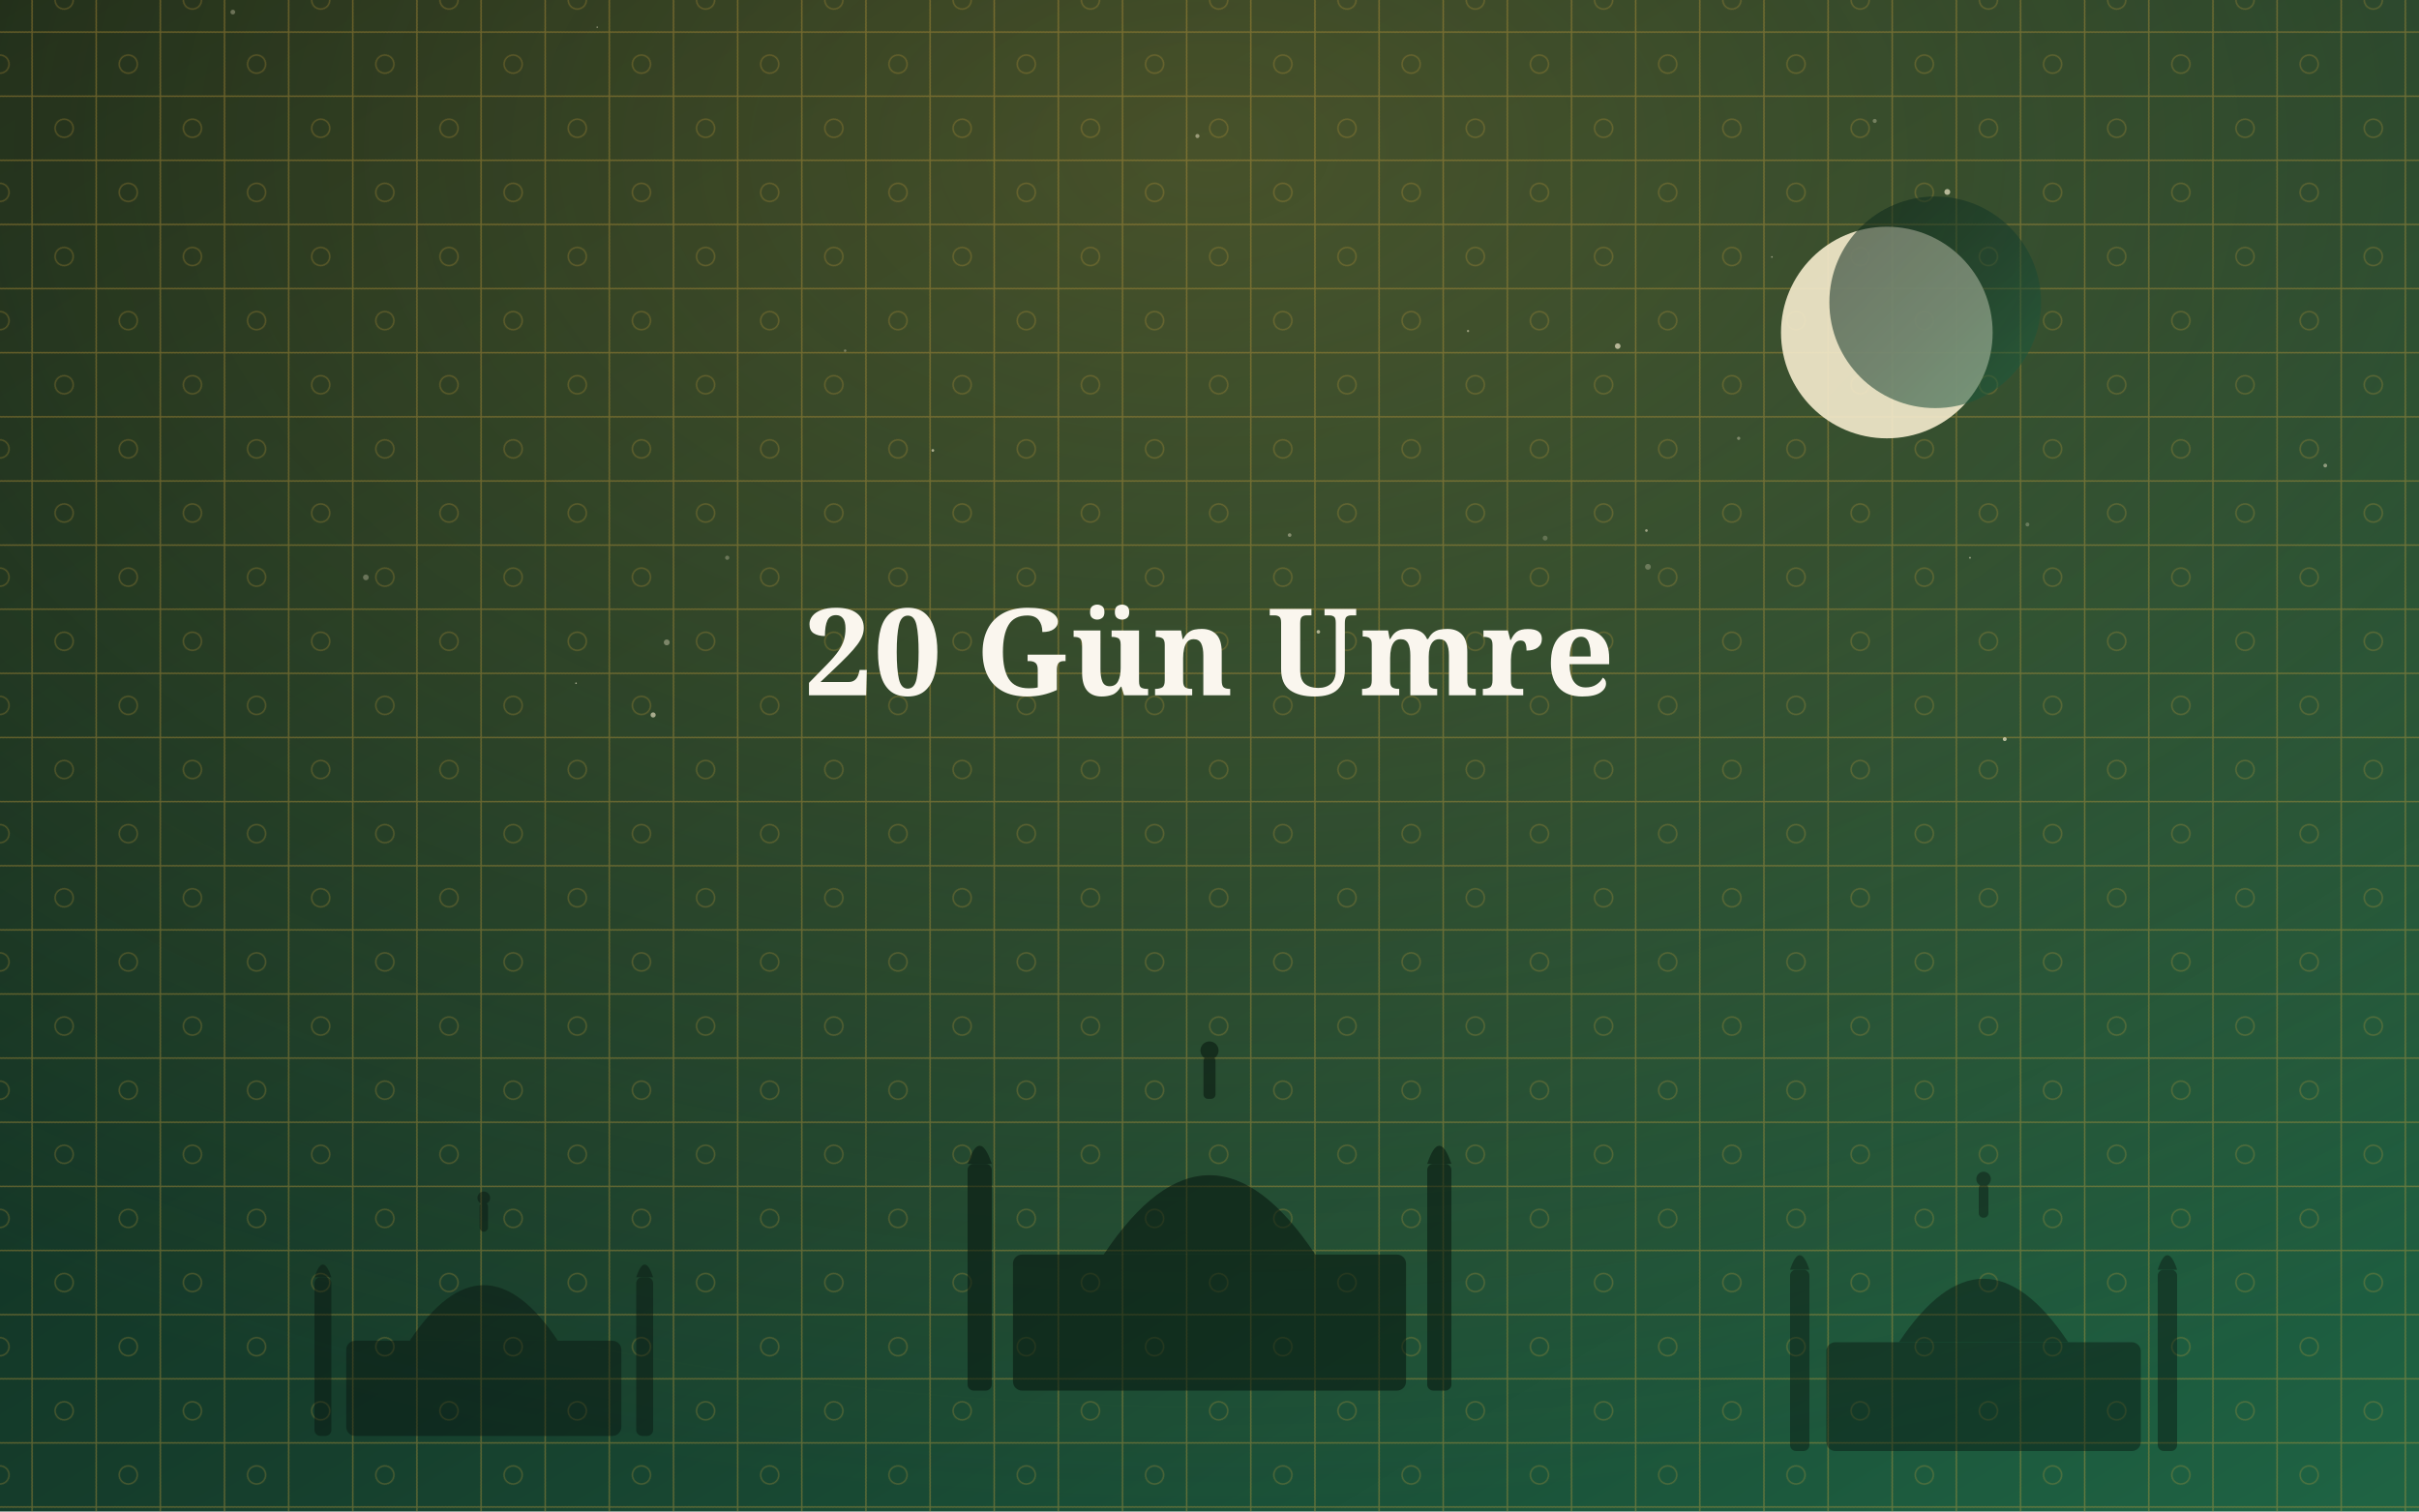
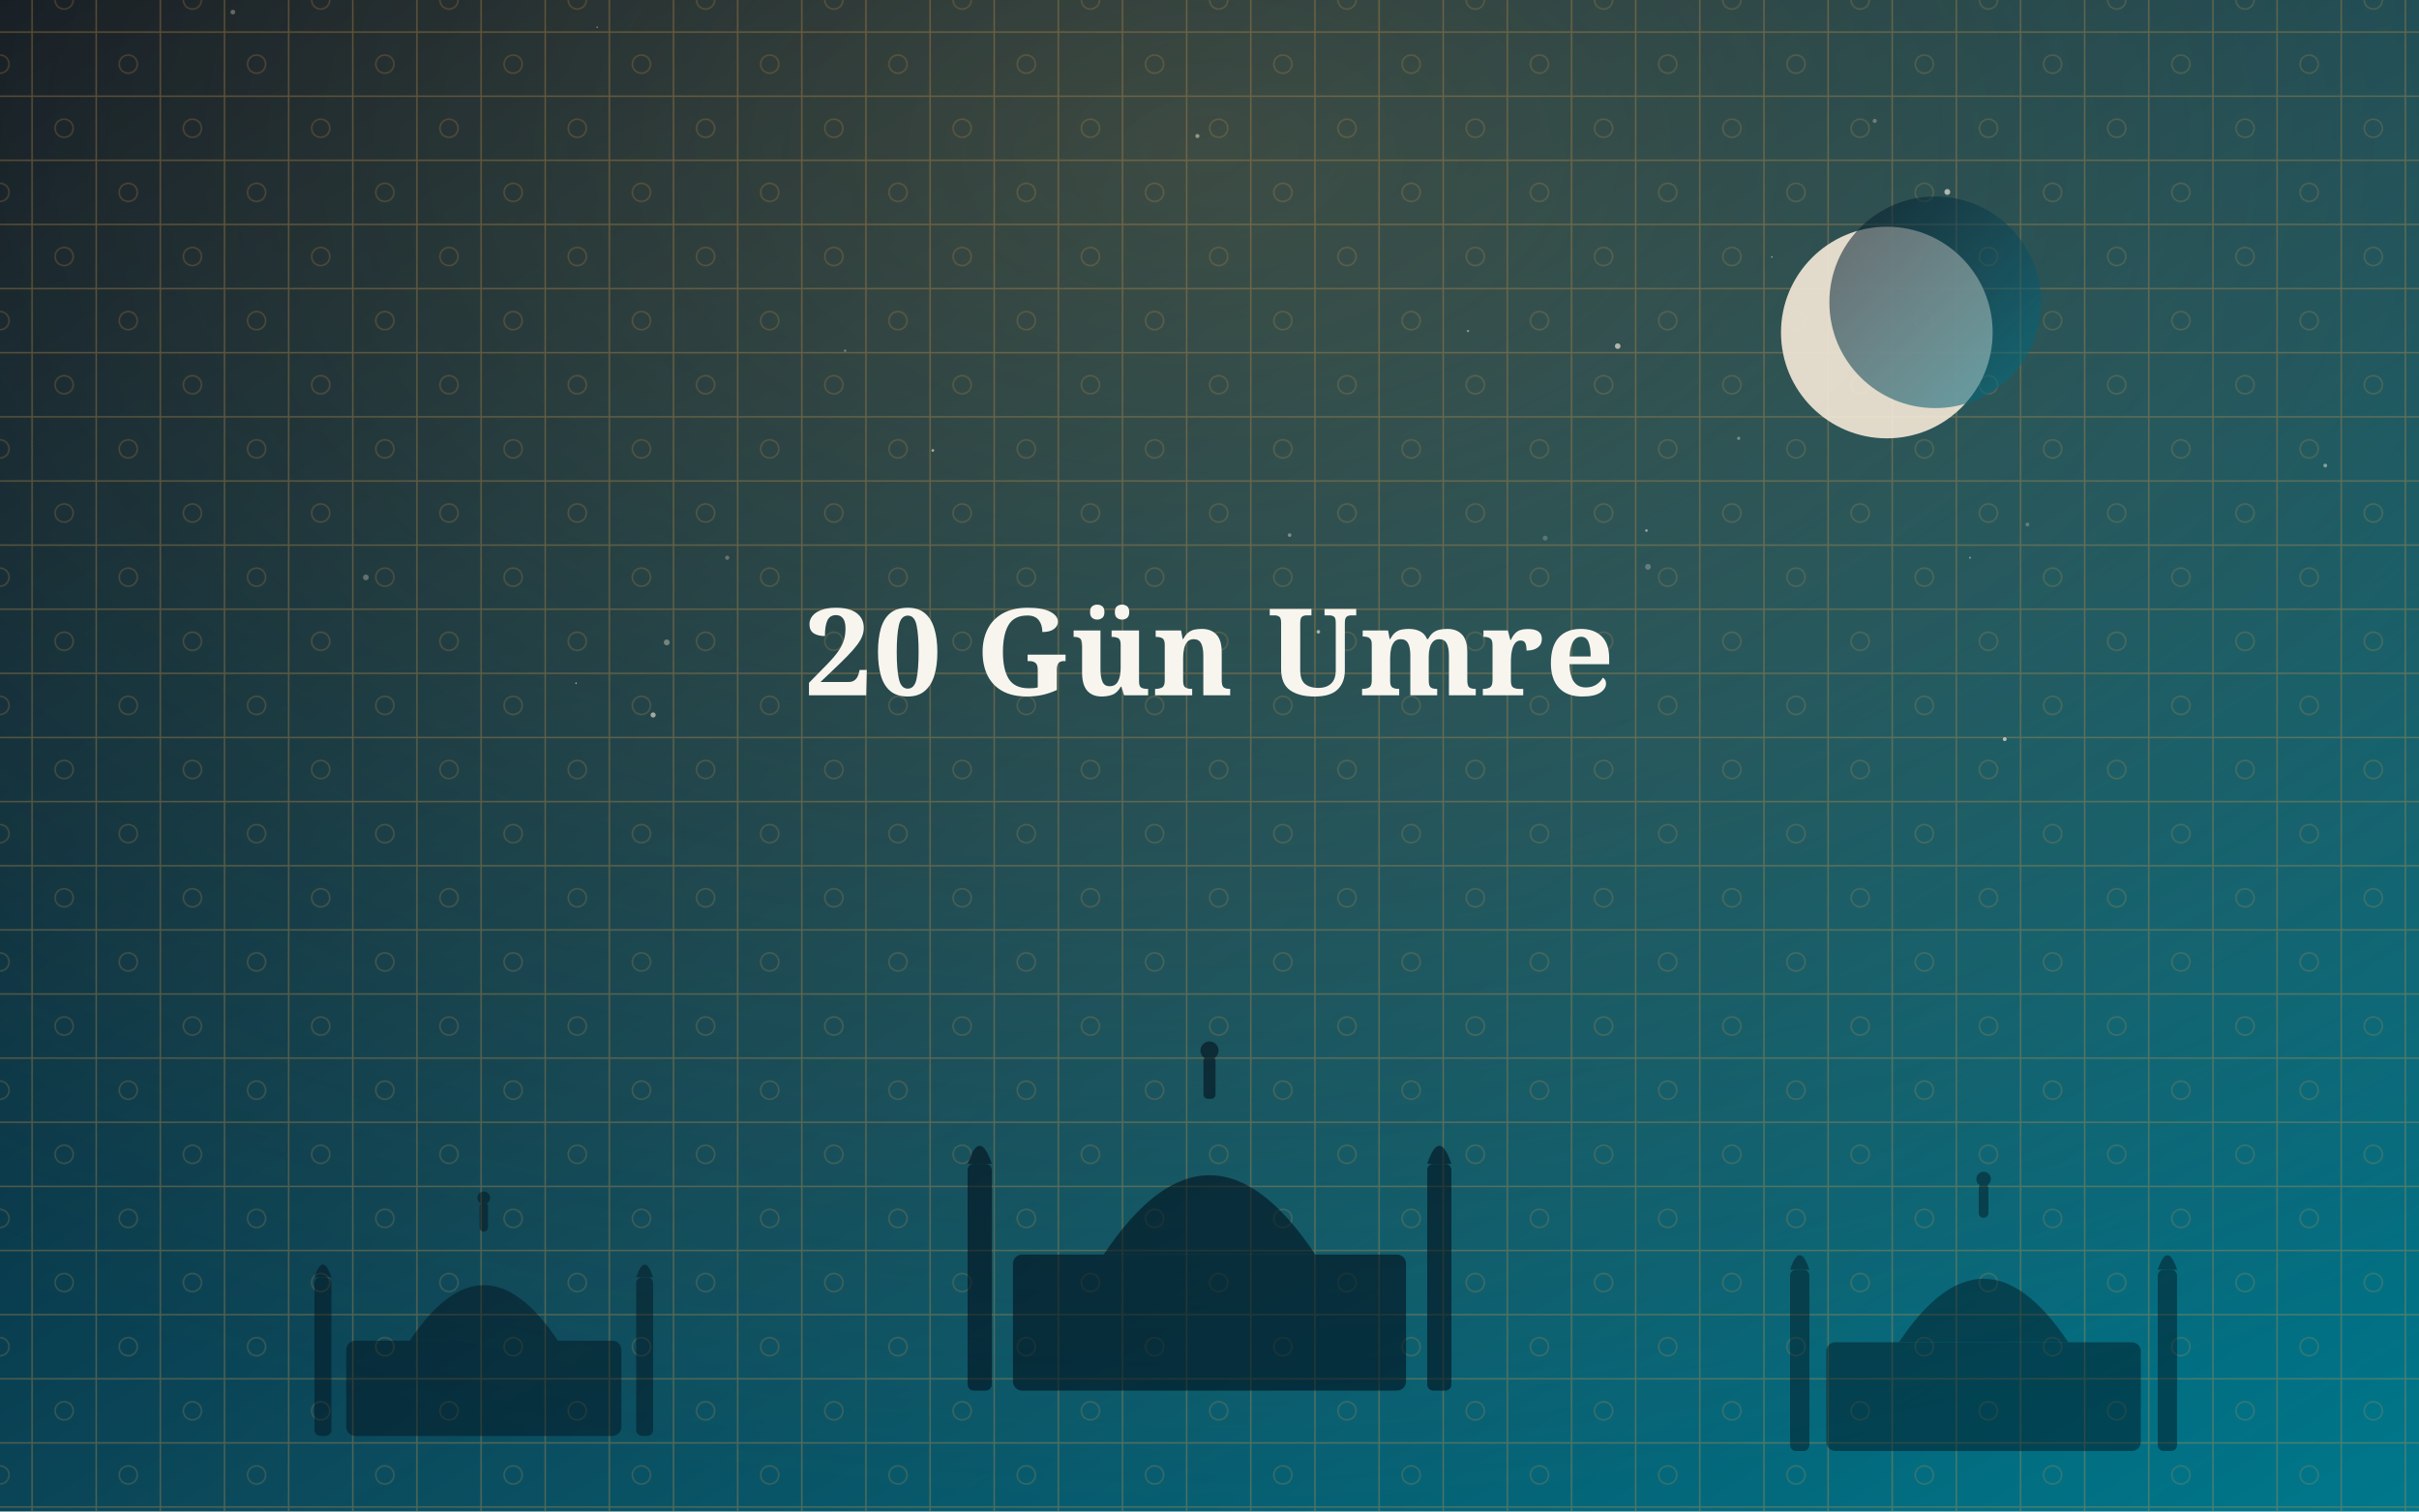
<svg xmlns="http://www.w3.org/2000/svg" width="1600" height="1000" viewBox="0 0 1600 1000" role="img">
  <defs>
    <linearGradient id="g23" x1="0" y1="0" x2="1" y2="1">
-       <stop offset="0" stop-color="#0a2016" />
-       <stop offset="0.55" stop-color="#163f2d" />
-       <stop offset="1" stop-color="#1f6444" />
+       <stop offset="0" stop-color="#000f20" />
+       <stop offset="0.55" stop-color="#0b4a5c" />
+       <stop offset="1" stop-color="#00788c" />
    </linearGradient>
    <radialGradient id="g23g" cx="0.5" cy="0.1" r="0.9">
-       <stop offset="0" stop-color="#d4a53d" stop-opacity="0.28" />
-       <stop offset="1" stop-color="#d4a53d" stop-opacity="0" />
+       <stop offset="0" stop-color="#c9934a" stop-opacity="0.28" />
+       <stop offset="1" stop-color="#c9934a" stop-opacity="0" />
    </radialGradient>
    <pattern id="g23p" width="60" height="60" patternUnits="userSpaceOnUse" patternTransform="rotate(45)">
-       <path d="M30 0 L60 30 L30 60 L0 30 Z" fill="none" stroke="#d4a53d" stroke-width="1" opacity="0.35" />
-       <circle cx="30" cy="30" r="6" fill="none" stroke="#d4a53d" stroke-width="1" opacity="0.25" />
+       <path d="M30 0 L60 30 L30 60 L0 30 Z" fill="none" stroke="#c9934a" stroke-width="1" opacity="0.35" />
+       <circle cx="30" cy="30" r="6" fill="none" stroke="#c9934a" stroke-width="1" opacity="0.25" />
    </pattern>
  </defs>
  <rect width="1600" height="1000" fill="url(#g23)" />
  <rect width="1600" height="1000" fill="url(#g23p)" />
  <rect width="1600" height="1000" fill="url(#g23g)" />
-   <circle cx="1022" cy="356" r="1.61" fill="#f5ebcd" opacity="0.23" />
-   <circle cx="792" cy="90" r="1.36" fill="#f5ebcd" opacity="0.48" />
-   <circle cx="1089" cy="351" r="0.88" fill="#f5ebcd" opacity="0.54" />
-   <circle cx="1240" cy="80" r="1.35" fill="#f5ebcd" opacity="0.32" />
-   <circle cx="872" cy="418" r="1.19" fill="#f5ebcd" opacity="0.64" />
-   <circle cx="1326" cy="489" r="1.29" fill="#f5ebcd" opacity="0.69" />
-   <circle cx="154" cy="8" r="1.56" fill="#f5ebcd" opacity="0.33" />
-   <circle cx="1070" cy="229" r="1.86" fill="#f5ebcd" opacity="0.66" />
-   <circle cx="971" cy="219" r="0.75" fill="#f5ebcd" opacity="0.49" />
-   <circle cx="432" cy="473" r="1.70" fill="#f5ebcd" opacity="0.61" />
-   <circle cx="853" cy="354" r="1.21" fill="#f5ebcd" opacity="0.40" />
-   <circle cx="1090" cy="375" r="1.92" fill="#f5ebcd" opacity="0.28" />
-   <circle cx="1538" cy="308" r="1.26" fill="#f5ebcd" opacity="0.48" />
-   <circle cx="1288" cy="127" r="1.94" fill="#f5ebcd" opacity="0.67" />
-   <circle cx="1150" cy="290" r="1.08" fill="#f5ebcd" opacity="0.37" />
-   <circle cx="1341" cy="347" r="1.29" fill="#f5ebcd" opacity="0.27" />
-   <circle cx="242" cy="382" r="1.89" fill="#f5ebcd" opacity="0.31" />
-   <circle cx="617" cy="298" r="0.90" fill="#f5ebcd" opacity="0.62" />
-   <circle cx="907" cy="422" r="1.26" fill="#f5ebcd" opacity="0.33" />
-   <circle cx="381" cy="452" r="0.53" fill="#f5ebcd" opacity="0.65" />
-   <circle cx="559" cy="232" r="0.83" fill="#f5ebcd" opacity="0.35" />
-   <circle cx="1303" cy="369" r="0.64" fill="#f5ebcd" opacity="0.48" />
-   <circle cx="1172" cy="170" r="0.55" fill="#f5ebcd" opacity="0.53" />
-   <circle cx="441" cy="425" r="1.94" fill="#f5ebcd" opacity="0.39" />
-   <circle cx="395" cy="18" r="0.49" fill="#f5ebcd" opacity="0.55" />
-   <circle cx="481" cy="369" r="1.39" fill="#f5ebcd" opacity="0.29" />
-   <ellipse cx="1248" cy="220" rx="70" ry="70" fill="#f5ebcd" opacity="0.9" />
+   <circle cx="1022" cy="356" r="1.61" fill="#f5e9d7" opacity="0.23" />
+   <circle cx="792" cy="90" r="1.36" fill="#f5e9d7" opacity="0.48" />
+   <circle cx="1089" cy="351" r="0.88" fill="#f5e9d7" opacity="0.54" />
+   <circle cx="1240" cy="80" r="1.35" fill="#f5e9d7" opacity="0.32" />
+   <circle cx="872" cy="418" r="1.19" fill="#f5e9d7" opacity="0.64" />
+   <circle cx="1326" cy="489" r="1.29" fill="#f5e9d7" opacity="0.69" />
+   <circle cx="154" cy="8" r="1.56" fill="#f5e9d7" opacity="0.33" />
+   <circle cx="1070" cy="229" r="1.86" fill="#f5e9d7" opacity="0.66" />
+   <circle cx="971" cy="219" r="0.75" fill="#f5e9d7" opacity="0.49" />
+   <circle cx="432" cy="473" r="1.70" fill="#f5e9d7" opacity="0.61" />
+   <circle cx="853" cy="354" r="1.21" fill="#f5e9d7" opacity="0.40" />
+   <circle cx="1090" cy="375" r="1.92" fill="#f5e9d7" opacity="0.28" />
+   <circle cx="1538" cy="308" r="1.26" fill="#f5e9d7" opacity="0.48" />
+   <circle cx="1288" cy="127" r="1.94" fill="#f5e9d7" opacity="0.67" />
+   <circle cx="1150" cy="290" r="1.08" fill="#f5e9d7" opacity="0.37" />
+   <circle cx="1341" cy="347" r="1.29" fill="#f5e9d7" opacity="0.27" />
+   <circle cx="242" cy="382" r="1.89" fill="#f5e9d7" opacity="0.31" />
+   <circle cx="617" cy="298" r="0.90" fill="#f5e9d7" opacity="0.62" />
+   <circle cx="907" cy="422" r="1.26" fill="#f5e9d7" opacity="0.33" />
+   <circle cx="381" cy="452" r="0.53" fill="#f5e9d7" opacity="0.65" />
+   <circle cx="559" cy="232" r="0.83" fill="#f5e9d7" opacity="0.35" />
+   <circle cx="1303" cy="369" r="0.64" fill="#f5e9d7" opacity="0.48" />
+   <circle cx="1172" cy="170" r="0.55" fill="#f5e9d7" opacity="0.53" />
+   <circle cx="441" cy="425" r="1.94" fill="#f5e9d7" opacity="0.39" />
+   <circle cx="395" cy="18" r="0.49" fill="#f5e9d7" opacity="0.55" />
+   <circle cx="481" cy="369" r="1.39" fill="#f5e9d7" opacity="0.29" />
+   <ellipse cx="1248" cy="220" rx="70" ry="70" fill="#f5e9d7" opacity="0.9" />
  <ellipse cx="1280" cy="200" rx="70" ry="70" fill="url(#g23)" opacity="0.55" />
-   <g fill="#06140d" opacity="0.55">
+   <g fill="#000a16" opacity="0.55">
    <rect x="670" y="830" width="260" height="90" rx="6" />
    <path d="M 730 830                Q 800 725 870 830 Z" />
    <rect x="796" y="699" width="8" height="28" rx="3" />
    <circle cx="800" cy="695" r="6" />
    <rect x="640" y="770" width="16" height="150" rx="4" />
    <path d="M 640 770 q 8 -24 16 0 Z" />
    <rect x="944" y="770" width="16" height="150" rx="4" />
    <path d="M 944 770 q 8 -24 16 0 Z" />
  </g>
-   <g fill="#040d09" opacity="0.4">
+   <g fill="#00060e" opacity="0.4">
    <rect x="229" y="887" width="182" height="63" rx="6" />
    <path d="M 271 887                Q 320 813.5 369 887 Z" />
    <rect x="317.2" y="795.3" width="5.6" height="19.6" rx="3" />
    <circle cx="320" cy="792.5" r="4.2" />
    <rect x="208" y="845" width="11.2" height="105" rx="4" />
    <path d="M 208 845 q 5.6 -16.8 11.2 0 Z" />
    <rect x="420.8" y="845" width="11.2" height="105" rx="4" />
    <path d="M 420.8 845 q 5.6 -16.8 11.2 0 Z" />
  </g>
-   <g fill="#040d09" opacity="0.4">
+   <g fill="#00060e" opacity="0.4">
    <rect x="1208" y="888" width="208" height="72" rx="6" />
    <path d="M 1256 888                Q 1312 804 1368 888 Z" />
    <rect x="1308.8" y="783.2" width="6.4" height="22.4" rx="3" />
    <circle cx="1312" cy="780" r="4.8" />
    <rect x="1184" y="840" width="12.8" height="120" rx="4" />
    <path d="M 1184 840 q 6.4 -19.2 12.8 0 Z" />
    <rect x="1427.2" y="840" width="12.8" height="120" rx="4" />
    <path d="M 1427.2 840 q 6.4 -19.2 12.8 0 Z" />
  </g>
-   <text x="800" y="460" text-anchor="middle" font-family="Georgia, serif" font-size="80" fill="#faf6ee" font-weight="700" letter-spacing="1">20 Gün Umre</text>
+   <text x="800" y="460" text-anchor="middle" font-family="Georgia, serif" font-size="80" fill="#f8f5ef" font-weight="700" letter-spacing="1">20 Gün Umre</text>
</svg>
